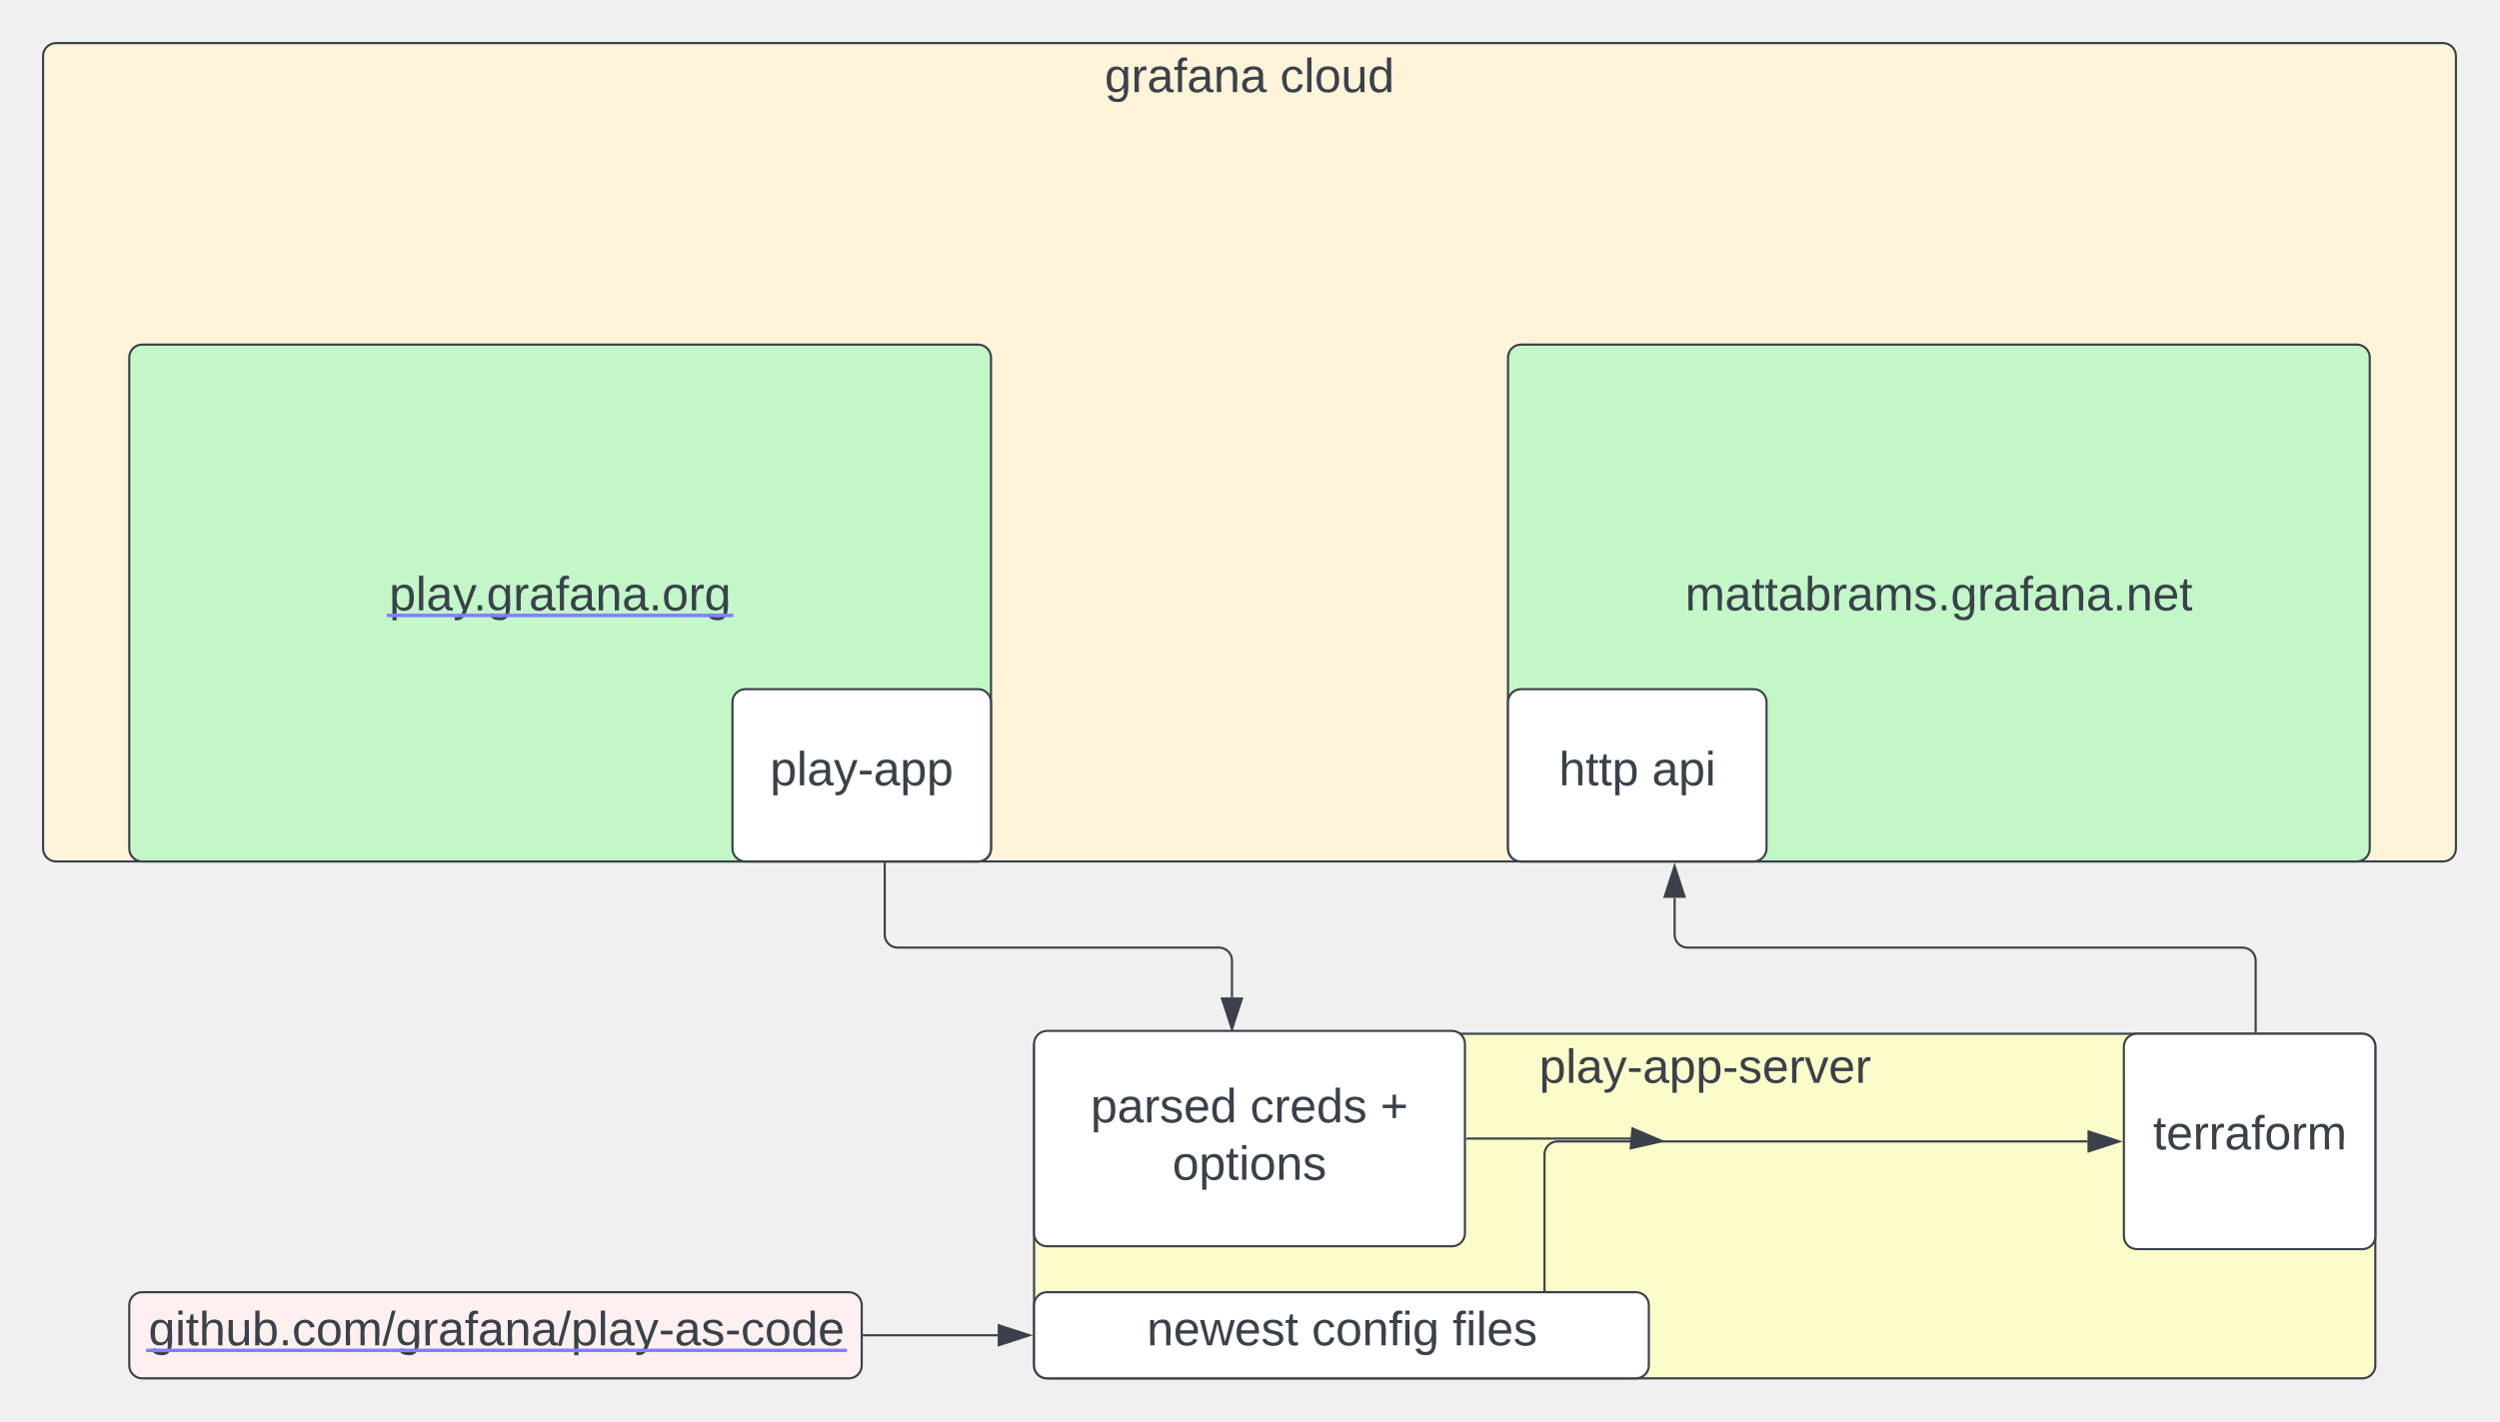
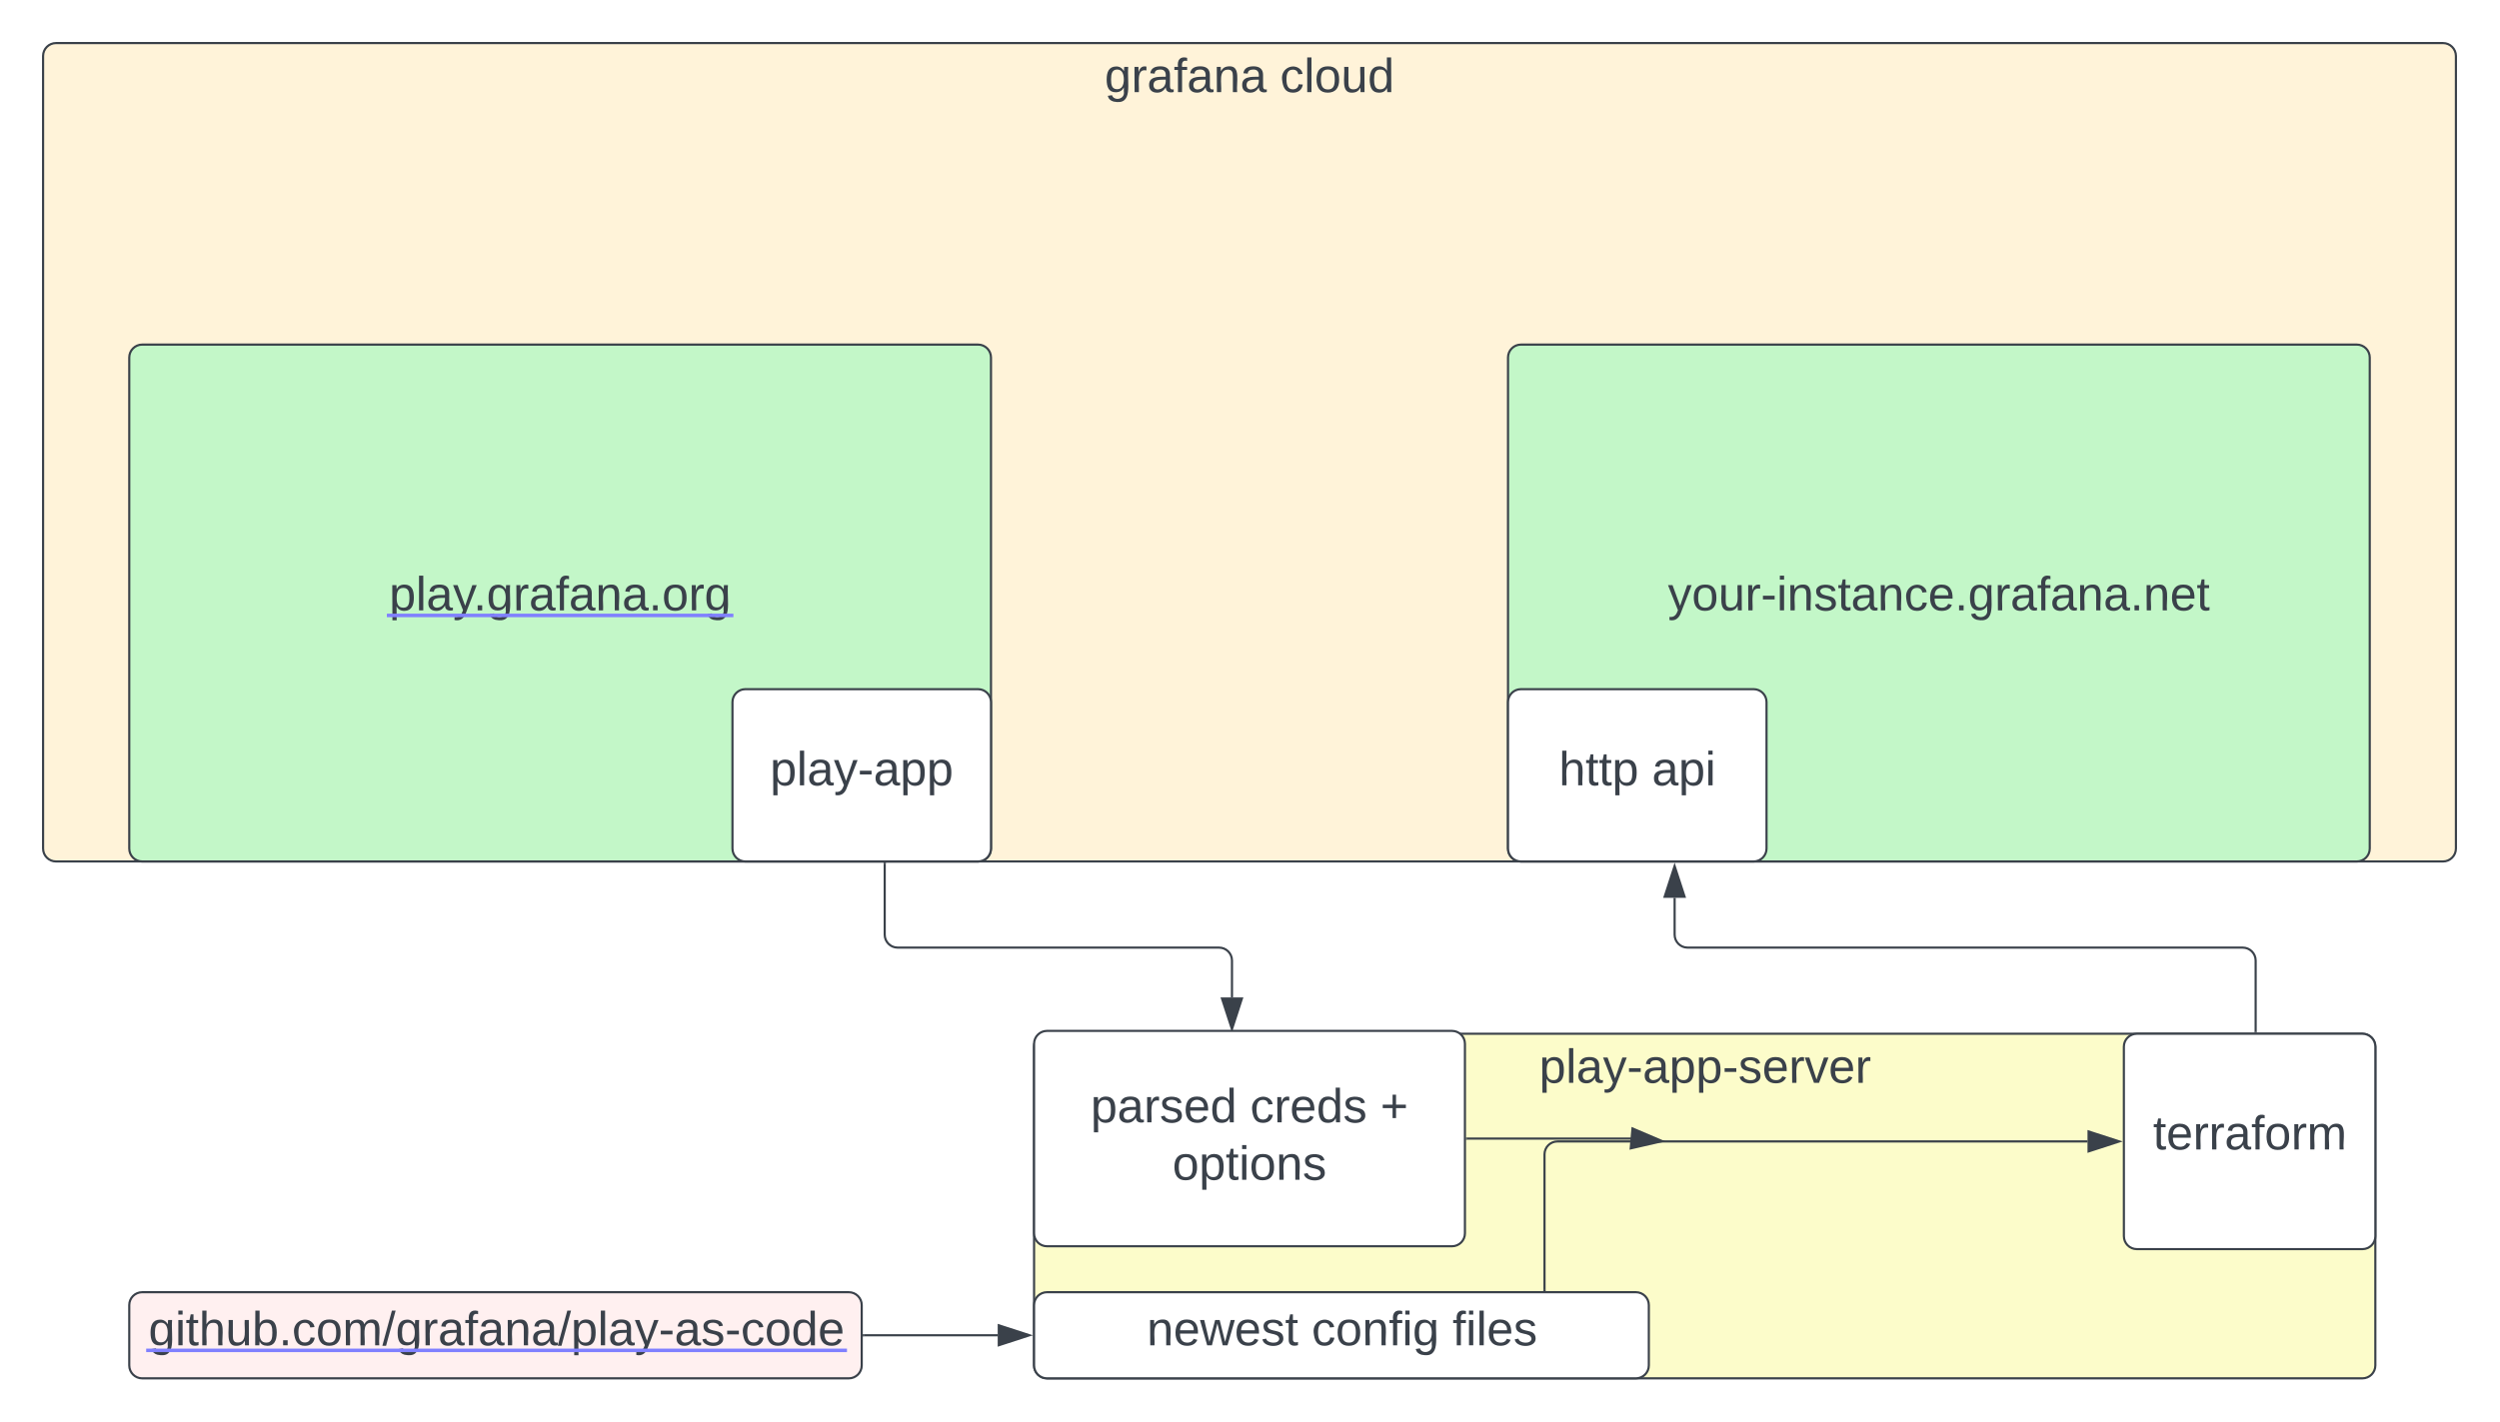
<svg xmlns="http://www.w3.org/2000/svg" xmlns:ns1="lucid" xmlns:xlink="http://www.w3.org/1999/xlink" width="1160" height="660">
  <g transform="translate(-220 -80)" ns1:page-tab-id="0_0">
+     <path d="M0 0h1760v1360H0z" fill="#fff" />
    <path d="M240 106a6 6 0 0 1 6-6h1108a6 6 0 0 1 6 6v368a6 6 0 0 1-6 6H246a6 6 0 0 1-6-6z" stroke="#3a414a" fill="#fff3d9" />
    <use xlink:href="#a" transform="matrix(1,0,0,1,245,105) translate(487.7778 17.77778)" />
    <use xlink:href="#b" transform="matrix(1,0,0,1,245,105) translate(569.1975 17.77778)" />
    <path d="M700 566a6 6 0 0 1 6-6h610.6a6 6 0 0 1 6 6v148a6 6 0 0 1-6 6H706a6 6 0 0 1-6-6z" stroke="#3a414a" fill="#fcfcca" />
    <use xlink:href="#c" transform="matrix(1,0,0,1,705,565) translate(229.4938 17.77778)" />
    <path d="M280 246a6 6 0 0 1 6-6h388a6 6 0 0 1 6 6v228a6 6 0 0 1-6 6H286a6 6 0 0 1-6-6z" stroke="#3a414a" fill="#c3f7c8" />
    <use xlink:href="#d" transform="matrix(1,0,0,1,285,245) translate(115.679 118.4028)" />
    <a xlink:href="http://play.grafana.org" target="_blank" transform="matrix(1,0,0,1,285,245)">
      <path class="lucid-link lucid-hotspot lucid-overlay-hotspot" fill-opacity="0" d="M115.68 100.63h158.64v26.67H115.68z" />
    </a>
    <path d="M560 406a6 6 0 0 1 6-6h108a6 6 0 0 1 6 6v68a6 6 0 0 1-6 6H566a6 6 0 0 1-6-6z" stroke="#3a414a" fill="#fff" />
    <use xlink:href="#e" transform="matrix(1,0,0,1,565,405) translate(12.46914 39.65278)" />
    <path d="M920 246a6 6 0 0 1 6-6h388a6 6 0 0 1 6 6v228a6 6 0 0 1-6 6H926a6 6 0 0 1-6-6z" stroke="#3a414a" fill="#c3f7c8" />
-     <use xlink:href="#f" transform="matrix(1,0,0,1,925,245) translate(77.22222 118.4028)" />
+     <use xlink:href="#f" transform="matrix(1,0,0,1,925,245) translate(69.19753 118.4028)" />
    <path d="M1267.04 559v-33a6 6 0 0 0-6-6h-257.7a6 6 0 0 1-6-6v-17.12" stroke="#3a414a" fill="none" />
    <path d="M1267.54 559.5h-1v-.5h1z" stroke="#3a414a" stroke-width=".05" fill="#3a414a" />
    <path d="M997.33 482.12l4.64 14.26h-9.27z" stroke="#3a414a" fill="#3a414a" />
    <path d="M920 406a6 6 0 0 1 6-6h108a6 6 0 0 1 6 6v68a6 6 0 0 1-6 6H926a6 6 0 0 1-6-6z" stroke="#3a414a" fill="#fff" />
    <use xlink:href="#g" transform="matrix(1,0,0,1,925,405) translate(18.61111 39.65278)" />
    <use xlink:href="#h" transform="matrix(1,0,0,1,925,405) translate(61.82099 39.65278)" />
    <path d="M1205.87 566a6 6 0 0 1 6-6h104.74a6 6 0 0 1 6 6v88a6 6 0 0 1-6 6h-104.73a6 6 0 0 1-6-6z" stroke="#3a414a" fill="#fff" />
    <use xlink:href="#i" transform="matrix(1,0,0,1,1210.87,565) translate(8.561728 48.71528)" />
    <path d="M700 686a6 6 0 0 1 6-6h273.36a6 6 0 0 1 6 6v28a6 6 0 0 1-6 6H706a6 6 0 0 1-6-6z" stroke="#3a414a" fill="#fff" />
    <use xlink:href="#j" transform="matrix(1,0,0,1,705,685) translate(47.38272 19.65278)" />
    <use xlink:href="#k" transform="matrix(1,0,0,1,705,685) translate(123.8642 19.65278)" />
    <use xlink:href="#l" transform="matrix(1,0,0,1,705,685) translate(189.2346 19.65278)" />
    <path d="M280 686a6 6 0 0 1 6-6h328a6 6 0 0 1 6 6v28a6 6 0 0 1-6 6H286a6 6 0 0 1-6-6z" stroke="#3a414a" fill="#fff0f0" />
    <use xlink:href="#m" transform="matrix(1,0,0,1,285,685) translate(3.95679 19.65278)" />
    <a xlink:href="http://github.com/grafana/play-as-code" target="_blank" transform="matrix(1,0,0,1,285,685)">
      <path class="lucid-link lucid-hotspot lucid-overlay-hotspot" fill-opacity="0" d="M3.96 1.88h323.1v26.67H3.95z" />
    </a>
    <path d="M630.67 481v33a6 6 0 0 0 6 6h149.2a6 6 0 0 1 6 6v17.12" stroke="#3a414a" fill="none" />
    <path d="M631.17 481h-1v-.5h1z" stroke="#3a414a" stroke-width=".05" fill="#3a414a" />
    <path d="M791.86 557.88l-4.64-14.26h9.27z" stroke="#3a414a" fill="#3a414a" />
    <path d="M936.94 679v-63a6 6 0 0 1 6-6H1189" stroke="#3a414a" fill="none" />
    <path d="M937.44 679.5h-1v-.5h1z" stroke="#3a414a" stroke-width=".05" fill="#3a414a" />
    <path d="M1203.75 610l-14.26 4.63v-9.26z" stroke="#3a414a" fill="#3a414a" />
    <path d="M700 564.67a6 6 0 0 1 6-6h188a6 6 0 0 1 6 6v88a6 6 0 0 1-6 6H706a6 6 0 0 1-6-6z" stroke="#3a414a" fill="#fff" />
    <use xlink:href="#n" transform="matrix(1,0,0,1,705,563.6667) translate(21.2963 37.46528)" />
    <use xlink:href="#o" transform="matrix(1,0,0,1,705,563.6667) translate(95.30864 37.46528)" />
    <use xlink:href="#p" transform="matrix(1,0,0,1,705,563.6667) translate(155.7407 37.46528)" />
    <use xlink:href="#q" transform="matrix(1,0,0,1,705,563.6667) translate(59.2284 64.13194)" />
    <path d="M901 608.67h77.14" stroke="#3a414a" fill="none" />
    <path d="M901 609.17h-.5v-1h.5z" stroke="#3a414a" stroke-width=".05" fill="#3a414a" />
    <path d="M991.58 609.86l-14.62 3.36.82-9.24z" stroke="#3a414a" fill="#3a414a" />
    <path d="M621 700h62.12" stroke="#3a414a" fill="none" />
    <path d="M621 700.5h-.5v-1h.5z" stroke="#3a414a" stroke-width=".05" fill="#3a414a" />
    <path d="M697.88 700l-14.26 4.63v-9.26z" stroke="#3a414a" fill="#3a414a" />
    <defs>
      <path fill="#3a414a" d="M177-190C167-65 218 103 67 71c-23-6-38-20-44-43l32-5c15 47 100 32 89-28v-30C133-14 115 1 83 1 29 1 15-40 15-95c0-56 16-97 71-98 29-1 48 16 59 35 1-10 0-23 2-32h30zM94-22c36 0 50-32 50-73 0-42-14-75-50-75-39 0-46 34-46 75s6 73 46 73" id="r" />
      <path fill="#3a414a" d="M114-163C36-179 61-72 57 0H25l-1-190h30c1 12-1 29 2 39 6-27 23-49 58-41v29" id="s" />
      <path fill="#3a414a" d="M141-36C126-15 110 5 73 4 37 3 15-17 15-53c-1-64 63-63 125-63 3-35-9-54-41-54-24 1-41 7-42 31l-33-3c5-37 33-52 76-52 45 0 72 20 72 64v82c-1 20 7 32 28 27v20c-31 9-61-2-59-35zM48-53c0 20 12 33 32 33 41-3 63-29 60-74-43 2-92-5-92 41" id="t" />
      <path fill="#3a414a" d="M101-234c-31-9-42 10-38 44h38v23H63V0H32v-167H5v-23h27c-7-52 17-82 69-68v24" id="u" />
      <path fill="#3a414a" d="M117-194c89-4 53 116 60 194h-32v-121c0-31-8-49-39-48C34-167 62-67 57 0H25l-1-190h30c1 10-1 24 2 32 11-22 29-35 61-36" id="v" />
      <g id="a">
        <use transform="matrix(0.0617284,0,0,0.0617284,0,0)" xlink:href="#r" />
        <use transform="matrix(0.0617284,0,0,0.0617284,12.34568,0)" xlink:href="#s" />
        <use transform="matrix(0.0617284,0,0,0.0617284,19.69136,0)" xlink:href="#t" />
        <use transform="matrix(0.0617284,0,0,0.0617284,32.03704,0)" xlink:href="#u" />
        <use transform="matrix(0.0617284,0,0,0.0617284,38.20988,0)" xlink:href="#t" />
        <use transform="matrix(0.0617284,0,0,0.0617284,50.55556,0)" xlink:href="#v" />
        <use transform="matrix(0.0617284,0,0,0.0617284,62.90123,0)" xlink:href="#t" />
      </g>
      <path fill="#3a414a" d="M96-169c-40 0-48 33-48 73s9 75 48 75c24 0 41-14 43-38l32 2c-6 37-31 61-74 61-59 0-76-41-82-99-10-93 101-131 147-64 4 7 5 14 7 22l-32 3c-4-21-16-35-41-35" id="w" />
      <path fill="#3a414a" d="M24 0v-261h32V0H24" id="x" />
      <path fill="#3a414a" d="M100-194c62-1 85 37 85 99 1 63-27 99-86 99S16-35 15-95c0-66 28-99 85-99zM99-20c44 1 53-31 53-75 0-43-8-75-51-75s-53 32-53 75 10 74 51 75" id="y" />
      <path fill="#3a414a" d="M84 4C-5 8 30-112 23-190h32v120c0 31 7 50 39 49 72-2 45-101 50-169h31l1 190h-30c-1-10 1-25-2-33-11 22-28 36-60 37" id="z" />
      <path fill="#3a414a" d="M85-194c31 0 48 13 60 33l-1-100h32l1 261h-30c-2-10 0-23-3-31C134-8 116 4 85 4 32 4 16-35 15-94c0-66 23-100 70-100zm9 24c-40 0-46 34-46 75 0 40 6 74 45 74 42 0 51-32 51-76 0-42-9-74-50-73" id="A" />
      <g id="b">
        <use transform="matrix(0.0617284,0,0,0.0617284,0,0)" xlink:href="#w" />
        <use transform="matrix(0.0617284,0,0,0.0617284,11.11111,0)" xlink:href="#x" />
        <use transform="matrix(0.0617284,0,0,0.0617284,15.98765,0)" xlink:href="#y" />
        <use transform="matrix(0.0617284,0,0,0.0617284,28.33333,0)" xlink:href="#z" />
        <use transform="matrix(0.0617284,0,0,0.0617284,40.67901,0)" xlink:href="#A" />
      </g>
      <path fill="#3a414a" d="M115-194c55 1 70 41 70 98S169 2 115 4C84 4 66-9 55-30l1 105H24l-1-265h31l2 30c10-21 28-34 59-34zm-8 174c40 0 45-34 45-75s-6-73-45-74c-42 0-51 32-51 76 0 43 10 73 51 73" id="B" />
      <path fill="#3a414a" d="M179-190L93 31C79 59 56 82 12 73V49c39 6 53-20 64-50L1-190h34L92-34l54-156h33" id="C" />
      <path fill="#3a414a" d="M16-82v-28h88v28H16" id="D" />
      <path fill="#3a414a" d="M135-143c-3-34-86-38-87 0 15 53 115 12 119 90S17 21 10-45l28-5c4 36 97 45 98 0-10-56-113-15-118-90-4-57 82-63 122-42 12 7 21 19 24 35" id="E" />
      <path fill="#3a414a" d="M100-194c63 0 86 42 84 106H49c0 40 14 67 53 68 26 1 43-12 49-29l28 8c-11 28-37 45-77 45C44 4 14-33 15-96c1-61 26-98 85-98zm52 81c6-60-76-77-97-28-3 7-6 17-6 28h103" id="F" />
      <path fill="#3a414a" d="M108 0H70L1-190h34L89-25l56-165h34" id="G" />
      <g id="c">
        <use transform="matrix(0.0617284,0,0,0.0617284,0,0)" xlink:href="#B" />
        <use transform="matrix(0.0617284,0,0,0.0617284,12.34568,0)" xlink:href="#x" />
        <use transform="matrix(0.0617284,0,0,0.0617284,17.22222,0)" xlink:href="#t" />
        <use transform="matrix(0.0617284,0,0,0.0617284,29.5679,0)" xlink:href="#C" />
        <use transform="matrix(0.0617284,0,0,0.0617284,40.67901,0)" xlink:href="#D" />
        <use transform="matrix(0.0617284,0,0,0.0617284,48.02469,0)" xlink:href="#t" />
        <use transform="matrix(0.0617284,0,0,0.0617284,60.37037,0)" xlink:href="#B" />
        <use transform="matrix(0.0617284,0,0,0.0617284,72.71605,0)" xlink:href="#B" />
        <use transform="matrix(0.0617284,0,0,0.0617284,85.06173,0)" xlink:href="#D" />
        <use transform="matrix(0.0617284,0,0,0.0617284,92.40741,0)" xlink:href="#E" />
        <use transform="matrix(0.0617284,0,0,0.0617284,103.5185,0)" xlink:href="#F" />
        <use transform="matrix(0.0617284,0,0,0.0617284,115.8642,0)" xlink:href="#s" />
        <use transform="matrix(0.0617284,0,0,0.0617284,123.2099,0)" xlink:href="#G" />
        <use transform="matrix(0.0617284,0,0,0.0617284,134.321,0)" xlink:href="#F" />
        <use transform="matrix(0.0617284,0,0,0.0617284,146.6667,0)" xlink:href="#s" />
      </g>
      <path fill="#3a414a" d="M33 0v-38h34V0H33" id="H" />
      <g id="d">
        <use transform="matrix(0.0617284,0,0,0.0617284,0,0)" xlink:href="#B" />
        <use transform="matrix(0.0617284,0,0,0.0617284,12.34568,0)" xlink:href="#x" />
        <use transform="matrix(0.0617284,0,0,0.0617284,17.22222,0)" xlink:href="#t" />
        <use transform="matrix(0.0617284,0,0,0.0617284,29.5679,0)" xlink:href="#C" />
        <use transform="matrix(0.0617284,0,0,0.0617284,39.01235,0)" xlink:href="#H" />
        <use transform="matrix(0.0617284,0,0,0.0617284,45.18519,0)" xlink:href="#r" />
        <use transform="matrix(0.0617284,0,0,0.0617284,57.53086,0)" xlink:href="#s" />
        <use transform="matrix(0.0617284,0,0,0.0617284,64.87654,0)" xlink:href="#t" />
        <use transform="matrix(0.0617284,0,0,0.0617284,77.22222,0)" xlink:href="#u" />
        <use transform="matrix(0.0617284,0,0,0.0617284,83.39506,0)" xlink:href="#t" />
        <use transform="matrix(0.0617284,0,0,0.0617284,95.74074,0)" xlink:href="#v" />
        <use transform="matrix(0.0617284,0,0,0.0617284,108.0864,0)" xlink:href="#t" />
        <use transform="matrix(0.0617284,0,0,0.0617284,120.4321,0)" xlink:href="#H" />
        <use transform="matrix(0.0617284,0,0,0.0617284,126.6049,0)" xlink:href="#y" />
        <use transform="matrix(0.0617284,0,0,0.0617284,138.9506,0)" xlink:href="#s" />
        <use transform="matrix(0.0617284,0,0,0.0617284,146.2963,0)" xlink:href="#r" />
        <path fill="#8080ff" d="M-1.1 1.54h160.85v1.63H-1.1z" />
      </g>
      <g id="e">
        <use transform="matrix(0.0617284,0,0,0.0617284,0,0)" xlink:href="#B" />
        <use transform="matrix(0.0617284,0,0,0.0617284,12.34568,0)" xlink:href="#x" />
        <use transform="matrix(0.0617284,0,0,0.0617284,17.22222,0)" xlink:href="#t" />
        <use transform="matrix(0.0617284,0,0,0.0617284,29.5679,0)" xlink:href="#C" />
        <use transform="matrix(0.0617284,0,0,0.0617284,40.67901,0)" xlink:href="#D" />
        <use transform="matrix(0.0617284,0,0,0.0617284,48.02469,0)" xlink:href="#t" />
        <use transform="matrix(0.0617284,0,0,0.0617284,60.37037,0)" xlink:href="#B" />
        <use transform="matrix(0.0617284,0,0,0.0617284,72.71605,0)" xlink:href="#B" />
      </g>
-       <path fill="#3a414a" d="M210-169c-67 3-38 105-44 169h-31v-121c0-29-5-50-35-48C34-165 62-65 56 0H25l-1-190h30c1 10-1 24 2 32 10-44 99-50 107 0 11-21 27-35 58-36 85-2 47 119 55 194h-31v-121c0-29-5-49-35-48" id="I" />
+       <path fill="#3a414a" d="M24-231v-30h32v30H24zM24 0v-190h32V0H24" id="I" />
      <path fill="#3a414a" d="M59-47c-2 24 18 29 38 22v24C64 9 27 4 27-40v-127H5v-23h24l9-43h21v43h35v23H59v120" id="J" />
-       <path fill="#3a414a" d="M115-194c53 0 69 39 70 98 0 66-23 100-70 100C84 3 66-7 56-30L54 0H23l1-261h32v101c10-23 28-34 59-34zm-8 174c40 0 45-34 45-75 0-40-5-75-45-74-42 0-51 32-51 76 0 43 10 73 51 73" id="K" />
      <g id="f">
-         <use transform="matrix(0.0617284,0,0,0.0617284,0,0)" xlink:href="#I" />
-         <use transform="matrix(0.0617284,0,0,0.0617284,18.45679,0)" xlink:href="#t" />
-         <use transform="matrix(0.0617284,0,0,0.0617284,30.80247,0)" xlink:href="#J" />
-         <use transform="matrix(0.0617284,0,0,0.0617284,36.97531,0)" xlink:href="#J" />
-         <use transform="matrix(0.0617284,0,0,0.0617284,43.14815,0)" xlink:href="#t" />
-         <use transform="matrix(0.0617284,0,0,0.0617284,55.49383,0)" xlink:href="#K" />
-         <use transform="matrix(0.0617284,0,0,0.0617284,67.83951,0)" xlink:href="#s" />
-         <use transform="matrix(0.0617284,0,0,0.0617284,75.18519,0)" xlink:href="#t" />
-         <use transform="matrix(0.0617284,0,0,0.0617284,87.53086,0)" xlink:href="#I" />
-         <use transform="matrix(0.0617284,0,0,0.0617284,105.9877,0)" xlink:href="#E" />
-         <use transform="matrix(0.0617284,0,0,0.0617284,117.0988,0)" xlink:href="#H" />
-         <use transform="matrix(0.0617284,0,0,0.0617284,123.2716,0)" xlink:href="#r" />
-         <use transform="matrix(0.0617284,0,0,0.0617284,135.6173,0)" xlink:href="#s" />
-         <use transform="matrix(0.0617284,0,0,0.0617284,142.963,0)" xlink:href="#t" />
-         <use transform="matrix(0.0617284,0,0,0.0617284,155.3086,0)" xlink:href="#u" />
-         <use transform="matrix(0.0617284,0,0,0.0617284,161.4815,0)" xlink:href="#t" />
-         <use transform="matrix(0.0617284,0,0,0.0617284,173.8272,0)" xlink:href="#v" />
-         <use transform="matrix(0.0617284,0,0,0.0617284,186.1728,0)" xlink:href="#t" />
-         <use transform="matrix(0.0617284,0,0,0.0617284,198.5185,0)" xlink:href="#H" />
-         <use transform="matrix(0.0617284,0,0,0.0617284,204.6914,0)" xlink:href="#v" />
-         <use transform="matrix(0.0617284,0,0,0.0617284,217.037,0)" xlink:href="#F" />
-         <use transform="matrix(0.0617284,0,0,0.0617284,229.3827,0)" xlink:href="#J" />
-       </g>
-       <path fill="#3a414a" d="M106-169C34-169 62-67 57 0H25v-261h32l-1 103c12-21 28-36 61-36 89 0 53 116 60 194h-32v-121c2-32-8-49-39-48" id="L" />
+         <use transform="matrix(0.0617284,0,0,0.0617284,0,0)" xlink:href="#C" />
+         <use transform="matrix(0.0617284,0,0,0.0617284,11.11111,0)" xlink:href="#y" />
+         <use transform="matrix(0.0617284,0,0,0.0617284,23.45679,0)" xlink:href="#z" />
+         <use transform="matrix(0.0617284,0,0,0.0617284,35.80247,0)" xlink:href="#s" />
+         <use transform="matrix(0.0617284,0,0,0.0617284,43.14815,0)" xlink:href="#D" />
+         <use transform="matrix(0.0617284,0,0,0.0617284,50.49383,0)" xlink:href="#I" />
+         <use transform="matrix(0.0617284,0,0,0.0617284,55.37037,0)" xlink:href="#v" />
+         <use transform="matrix(0.0617284,0,0,0.0617284,67.71605,0)" xlink:href="#E" />
+         <use transform="matrix(0.0617284,0,0,0.0617284,78.82716,0)" xlink:href="#J" />
+         <use transform="matrix(0.0617284,0,0,0.0617284,85,0)" xlink:href="#t" />
+         <use transform="matrix(0.0617284,0,0,0.0617284,97.34568,0)" xlink:href="#v" />
+         <use transform="matrix(0.0617284,0,0,0.0617284,109.6914,0)" xlink:href="#w" />
+         <use transform="matrix(0.0617284,0,0,0.0617284,120.8025,0)" xlink:href="#F" />
+         <use transform="matrix(0.0617284,0,0,0.0617284,133.1481,0)" xlink:href="#H" />
+         <use transform="matrix(0.0617284,0,0,0.0617284,139.321,0)" xlink:href="#r" />
+         <use transform="matrix(0.0617284,0,0,0.0617284,151.6667,0)" xlink:href="#s" />
+         <use transform="matrix(0.0617284,0,0,0.0617284,159.0123,0)" xlink:href="#t" />
+         <use transform="matrix(0.0617284,0,0,0.0617284,171.358,0)" xlink:href="#u" />
+         <use transform="matrix(0.0617284,0,0,0.0617284,177.5309,0)" xlink:href="#t" />
+         <use transform="matrix(0.0617284,0,0,0.0617284,189.8765,0)" xlink:href="#v" />
+         <use transform="matrix(0.0617284,0,0,0.0617284,202.2222,0)" xlink:href="#t" />
+         <use transform="matrix(0.0617284,0,0,0.0617284,214.5679,0)" xlink:href="#H" />
+         <use transform="matrix(0.0617284,0,0,0.0617284,220.7407,0)" xlink:href="#v" />
+         <use transform="matrix(0.0617284,0,0,0.0617284,233.0864,0)" xlink:href="#F" />
+         <use transform="matrix(0.0617284,0,0,0.0617284,245.4321,0)" xlink:href="#J" />
+       </g>
+       <path fill="#3a414a" d="M106-169C34-169 62-67 57 0H25v-261h32l-1 103c12-21 28-36 61-36 89 0 53 116 60 194h-32v-121c2-32-8-49-39-48" id="K" />
      <g id="g">
-         <use transform="matrix(0.0617284,0,0,0.0617284,0,0)" xlink:href="#L" />
+         <use transform="matrix(0.0617284,0,0,0.0617284,0,0)" xlink:href="#K" />
        <use transform="matrix(0.0617284,0,0,0.0617284,12.34568,0)" xlink:href="#J" />
        <use transform="matrix(0.0617284,0,0,0.0617284,18.51852,0)" xlink:href="#J" />
        <use transform="matrix(0.0617284,0,0,0.0617284,24.69136,0)" xlink:href="#B" />
      </g>
-       <path fill="#3a414a" d="M24-231v-30h32v30H24zM24 0v-190h32V0H24" id="M" />
      <g id="h">
        <use transform="matrix(0.0617284,0,0,0.0617284,0,0)" xlink:href="#t" />
        <use transform="matrix(0.0617284,0,0,0.0617284,12.34568,0)" xlink:href="#B" />
-         <use transform="matrix(0.0617284,0,0,0.0617284,24.69136,0)" xlink:href="#M" />
-       </g>
+         <use transform="matrix(0.0617284,0,0,0.0617284,24.69136,0)" xlink:href="#I" />
+       </g>
+       <path fill="#3a414a" d="M210-169c-67 3-38 105-44 169h-31v-121c0-29-5-50-35-48C34-165 62-65 56 0H25l-1-190h30c1 10-1 24 2 32 10-44 99-50 107 0 11-21 27-35 58-36 85-2 47 119 55 194h-31v-121c0-29-5-49-35-48" id="L" />
      <g id="i">
        <use transform="matrix(0.0617284,0,0,0.0617284,0,0)" xlink:href="#J" />
        <use transform="matrix(0.0617284,0,0,0.0617284,6.17284,0)" xlink:href="#F" />
        <use transform="matrix(0.0617284,0,0,0.0617284,18.51852,0)" xlink:href="#s" />
        <use transform="matrix(0.0617284,0,0,0.0617284,25.8642,0)" xlink:href="#s" />
        <use transform="matrix(0.0617284,0,0,0.0617284,33.20988,0)" xlink:href="#t" />
        <use transform="matrix(0.0617284,0,0,0.0617284,45.55556,0)" xlink:href="#u" />
        <use transform="matrix(0.0617284,0,0,0.0617284,51.7284,0)" xlink:href="#y" />
        <use transform="matrix(0.0617284,0,0,0.0617284,64.07407,0)" xlink:href="#s" />
-         <use transform="matrix(0.0617284,0,0,0.0617284,71.41975,0)" xlink:href="#I" />
-       </g>
-       <path fill="#3a414a" d="M206 0h-36l-40-164L89 0H53L-1-190h32L70-26l43-164h34l41 164 42-164h31" id="N" />
+         <use transform="matrix(0.0617284,0,0,0.0617284,71.41975,0)" xlink:href="#L" />
+       </g>
+       <path fill="#3a414a" d="M206 0h-36l-40-164L89 0H53L-1-190h32L70-26l43-164h34l41 164 42-164h31" id="M" />
      <g id="j">
        <use transform="matrix(0.0617284,0,0,0.0617284,0,0)" xlink:href="#v" />
        <use transform="matrix(0.0617284,0,0,0.0617284,12.34568,0)" xlink:href="#F" />
-         <use transform="matrix(0.0617284,0,0,0.0617284,24.69136,0)" xlink:href="#N" />
+         <use transform="matrix(0.0617284,0,0,0.0617284,24.69136,0)" xlink:href="#M" />
        <use transform="matrix(0.0617284,0,0,0.0617284,40.67901,0)" xlink:href="#F" />
        <use transform="matrix(0.0617284,0,0,0.0617284,53.02469,0)" xlink:href="#E" />
        <use transform="matrix(0.0617284,0,0,0.0617284,64.1358,0)" xlink:href="#J" />
      </g>
      <g id="k">
        <use transform="matrix(0.0617284,0,0,0.0617284,0,0)" xlink:href="#w" />
        <use transform="matrix(0.0617284,0,0,0.0617284,11.11111,0)" xlink:href="#y" />
        <use transform="matrix(0.0617284,0,0,0.0617284,23.45679,0)" xlink:href="#v" />
        <use transform="matrix(0.0617284,0,0,0.0617284,35.80247,0)" xlink:href="#u" />
-         <use transform="matrix(0.0617284,0,0,0.0617284,41.97531,0)" xlink:href="#M" />
+         <use transform="matrix(0.0617284,0,0,0.0617284,41.97531,0)" xlink:href="#I" />
        <use transform="matrix(0.0617284,0,0,0.0617284,46.85185,0)" xlink:href="#r" />
      </g>
      <g id="l">
        <use transform="matrix(0.0617284,0,0,0.0617284,0,0)" xlink:href="#u" />
-         <use transform="matrix(0.0617284,0,0,0.0617284,6.17284,0)" xlink:href="#M" />
+         <use transform="matrix(0.0617284,0,0,0.0617284,6.17284,0)" xlink:href="#I" />
        <use transform="matrix(0.0617284,0,0,0.0617284,11.04938,0)" xlink:href="#x" />
        <use transform="matrix(0.0617284,0,0,0.0617284,15.92593,0)" xlink:href="#F" />
        <use transform="matrix(0.0617284,0,0,0.0617284,28.2716,0)" xlink:href="#E" />
      </g>
+       <path fill="#3a414a" d="M115-194c53 0 69 39 70 98 0 66-23 100-70 100C84 3 66-7 56-30L54 0H23l1-261h32v101c10-23 28-34 59-34zm-8 174c40 0 45-34 45-75 0-40-5-75-45-74-42 0-51 32-51 76 0 43 10 73 51 73" id="N" />
      <path fill="#3a414a" d="M0 4l72-265h28L28 4H0" id="O" />
      <g id="m">
        <use transform="matrix(0.0617284,0,0,0.0617284,0,0)" xlink:href="#r" />
-         <use transform="matrix(0.0617284,0,0,0.0617284,12.34568,0)" xlink:href="#M" />
+         <use transform="matrix(0.0617284,0,0,0.0617284,12.34568,0)" xlink:href="#I" />
        <use transform="matrix(0.0617284,0,0,0.0617284,17.22222,0)" xlink:href="#J" />
-         <use transform="matrix(0.0617284,0,0,0.0617284,23.39506,0)" xlink:href="#L" />
+         <use transform="matrix(0.0617284,0,0,0.0617284,23.39506,0)" xlink:href="#K" />
        <use transform="matrix(0.0617284,0,0,0.0617284,35.74074,0)" xlink:href="#z" />
-         <use transform="matrix(0.0617284,0,0,0.0617284,48.08642,0)" xlink:href="#K" />
+         <use transform="matrix(0.0617284,0,0,0.0617284,48.08642,0)" xlink:href="#N" />
        <use transform="matrix(0.0617284,0,0,0.0617284,60.4321,0)" xlink:href="#H" />
        <use transform="matrix(0.0617284,0,0,0.0617284,66.60494,0)" xlink:href="#w" />
        <use transform="matrix(0.0617284,0,0,0.0617284,77.71605,0)" xlink:href="#y" />
-         <use transform="matrix(0.0617284,0,0,0.0617284,90.06173,0)" xlink:href="#I" />
+         <use transform="matrix(0.0617284,0,0,0.0617284,90.06173,0)" xlink:href="#L" />
        <use transform="matrix(0.0617284,0,0,0.0617284,108.5185,0)" xlink:href="#O" />
        <use transform="matrix(0.0617284,0,0,0.0617284,114.6914,0)" xlink:href="#r" />
        <use transform="matrix(0.0617284,0,0,0.0617284,127.037,0)" xlink:href="#s" />
        <use transform="matrix(0.0617284,0,0,0.0617284,134.3827,0)" xlink:href="#t" />
        <use transform="matrix(0.0617284,0,0,0.0617284,146.7284,0)" xlink:href="#u" />
        <use transform="matrix(0.0617284,0,0,0.0617284,152.9012,0)" xlink:href="#t" />
        <use transform="matrix(0.0617284,0,0,0.0617284,165.2469,0)" xlink:href="#v" />
        <use transform="matrix(0.0617284,0,0,0.0617284,177.5926,0)" xlink:href="#t" />
        <use transform="matrix(0.0617284,0,0,0.0617284,189.9383,0)" xlink:href="#O" />
        <use transform="matrix(0.0617284,0,0,0.0617284,196.1111,0)" xlink:href="#B" />
        <use transform="matrix(0.0617284,0,0,0.0617284,208.4568,0)" xlink:href="#x" />
        <use transform="matrix(0.0617284,0,0,0.0617284,213.3333,0)" xlink:href="#t" />
        <use transform="matrix(0.0617284,0,0,0.0617284,225.679,0)" xlink:href="#C" />
        <use transform="matrix(0.0617284,0,0,0.0617284,236.7901,0)" xlink:href="#D" />
        <use transform="matrix(0.0617284,0,0,0.0617284,244.1358,0)" xlink:href="#t" />
        <use transform="matrix(0.0617284,0,0,0.0617284,256.4815,0)" xlink:href="#E" />
        <use transform="matrix(0.0617284,0,0,0.0617284,267.5926,0)" xlink:href="#D" />
        <use transform="matrix(0.0617284,0,0,0.0617284,274.9383,0)" xlink:href="#w" />
        <use transform="matrix(0.0617284,0,0,0.0617284,286.0494,0)" xlink:href="#y" />
        <use transform="matrix(0.0617284,0,0,0.0617284,298.3951,0)" xlink:href="#A" />
        <use transform="matrix(0.0617284,0,0,0.0617284,310.7407,0)" xlink:href="#F" />
        <path fill="#8080ff" d="M-1.1 1.54h325.3v1.63H-1.1z" />
      </g>
      <g id="n">
        <use transform="matrix(0.0617284,0,0,0.0617284,0,0)" xlink:href="#B" />
        <use transform="matrix(0.0617284,0,0,0.0617284,12.34568,0)" xlink:href="#t" />
        <use transform="matrix(0.0617284,0,0,0.0617284,24.69136,0)" xlink:href="#s" />
        <use transform="matrix(0.0617284,0,0,0.0617284,32.03704,0)" xlink:href="#E" />
        <use transform="matrix(0.0617284,0,0,0.0617284,43.14815,0)" xlink:href="#F" />
        <use transform="matrix(0.0617284,0,0,0.0617284,55.49383,0)" xlink:href="#A" />
      </g>
      <g id="o">
        <use transform="matrix(0.0617284,0,0,0.0617284,0,0)" xlink:href="#w" />
        <use transform="matrix(0.0617284,0,0,0.0617284,11.11111,0)" xlink:href="#s" />
        <use transform="matrix(0.0617284,0,0,0.0617284,18.45679,0)" xlink:href="#F" />
        <use transform="matrix(0.0617284,0,0,0.0617284,30.80247,0)" xlink:href="#A" />
        <use transform="matrix(0.0617284,0,0,0.0617284,43.14815,0)" xlink:href="#E" />
      </g>
      <path fill="#3a414a" d="M118-107v75H92v-75H18v-26h74v-75h26v75h74v26h-74" id="P" />
      <use transform="matrix(0.0617284,0,0,0.0617284,0,0)" xlink:href="#P" id="p" />
      <g id="q">
        <use transform="matrix(0.0617284,0,0,0.0617284,0,0)" xlink:href="#y" />
        <use transform="matrix(0.0617284,0,0,0.0617284,12.34568,0)" xlink:href="#B" />
        <use transform="matrix(0.0617284,0,0,0.0617284,24.69136,0)" xlink:href="#J" />
-         <use transform="matrix(0.0617284,0,0,0.0617284,30.8642,0)" xlink:href="#M" />
+         <use transform="matrix(0.0617284,0,0,0.0617284,30.8642,0)" xlink:href="#I" />
        <use transform="matrix(0.0617284,0,0,0.0617284,35.74074,0)" xlink:href="#y" />
        <use transform="matrix(0.0617284,0,0,0.0617284,48.08642,0)" xlink:href="#v" />
        <use transform="matrix(0.0617284,0,0,0.0617284,60.4321,0)" xlink:href="#E" />
      </g>
    </defs>
  </g>
</svg>
